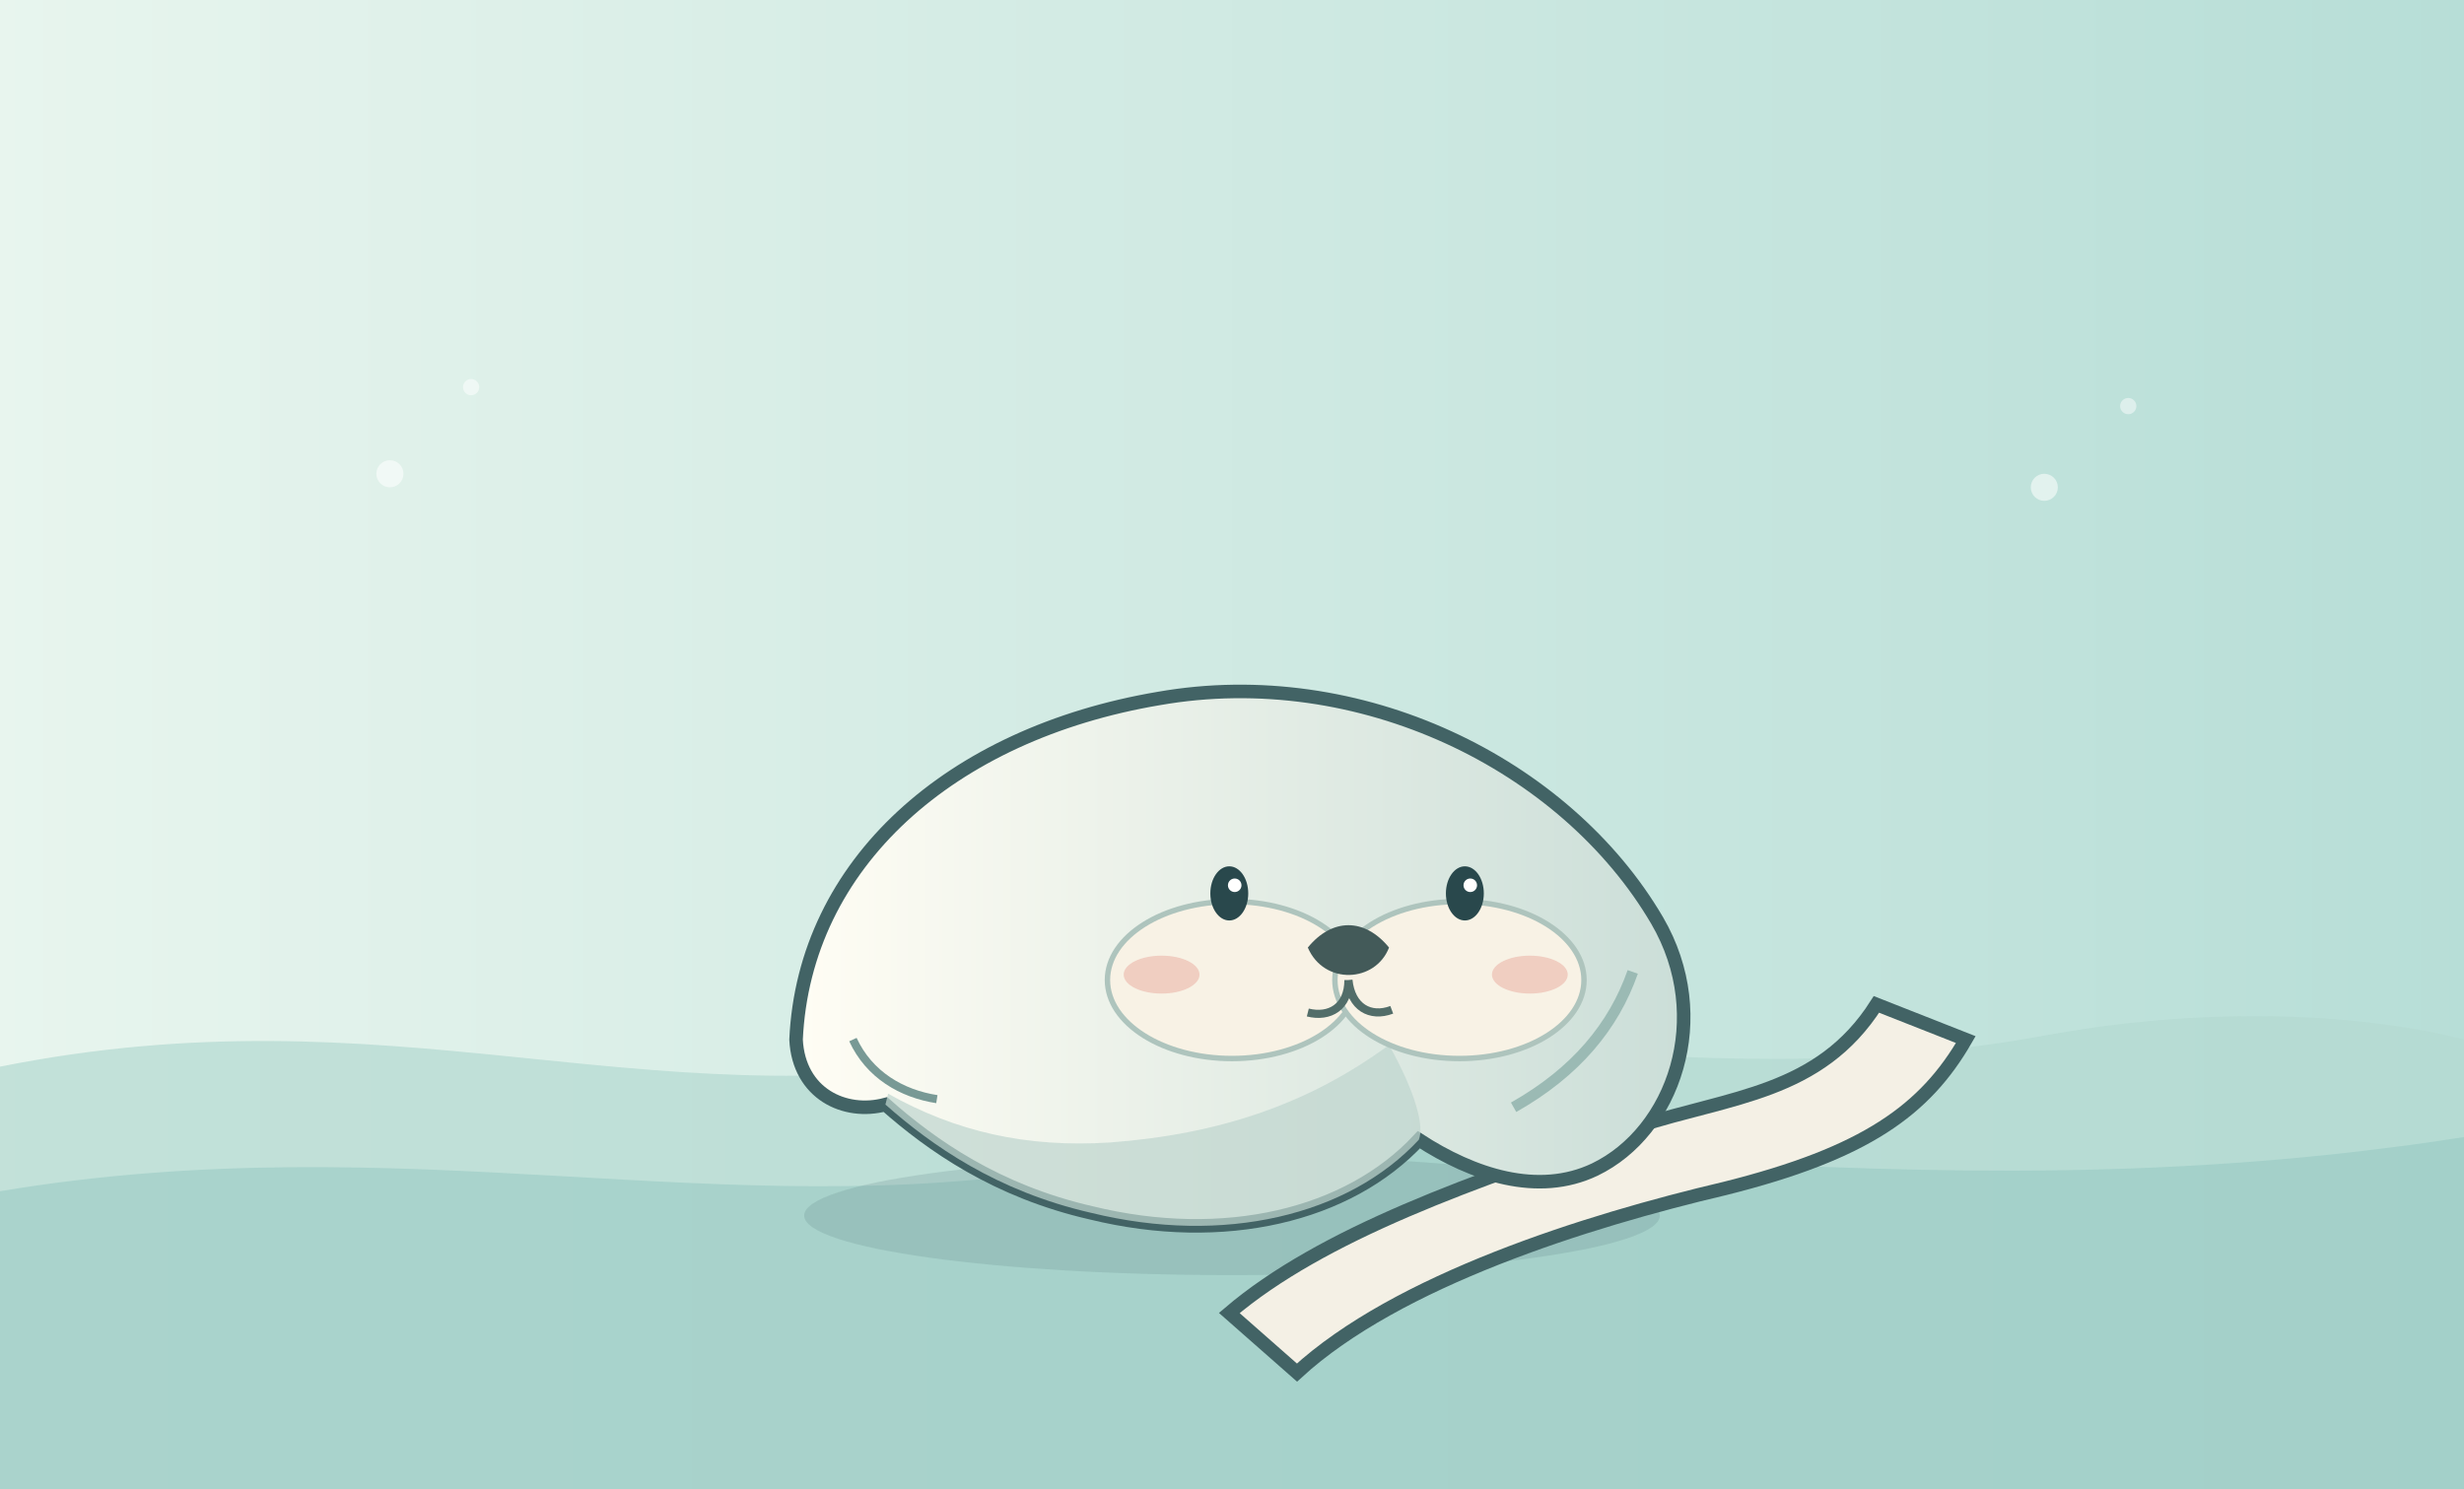
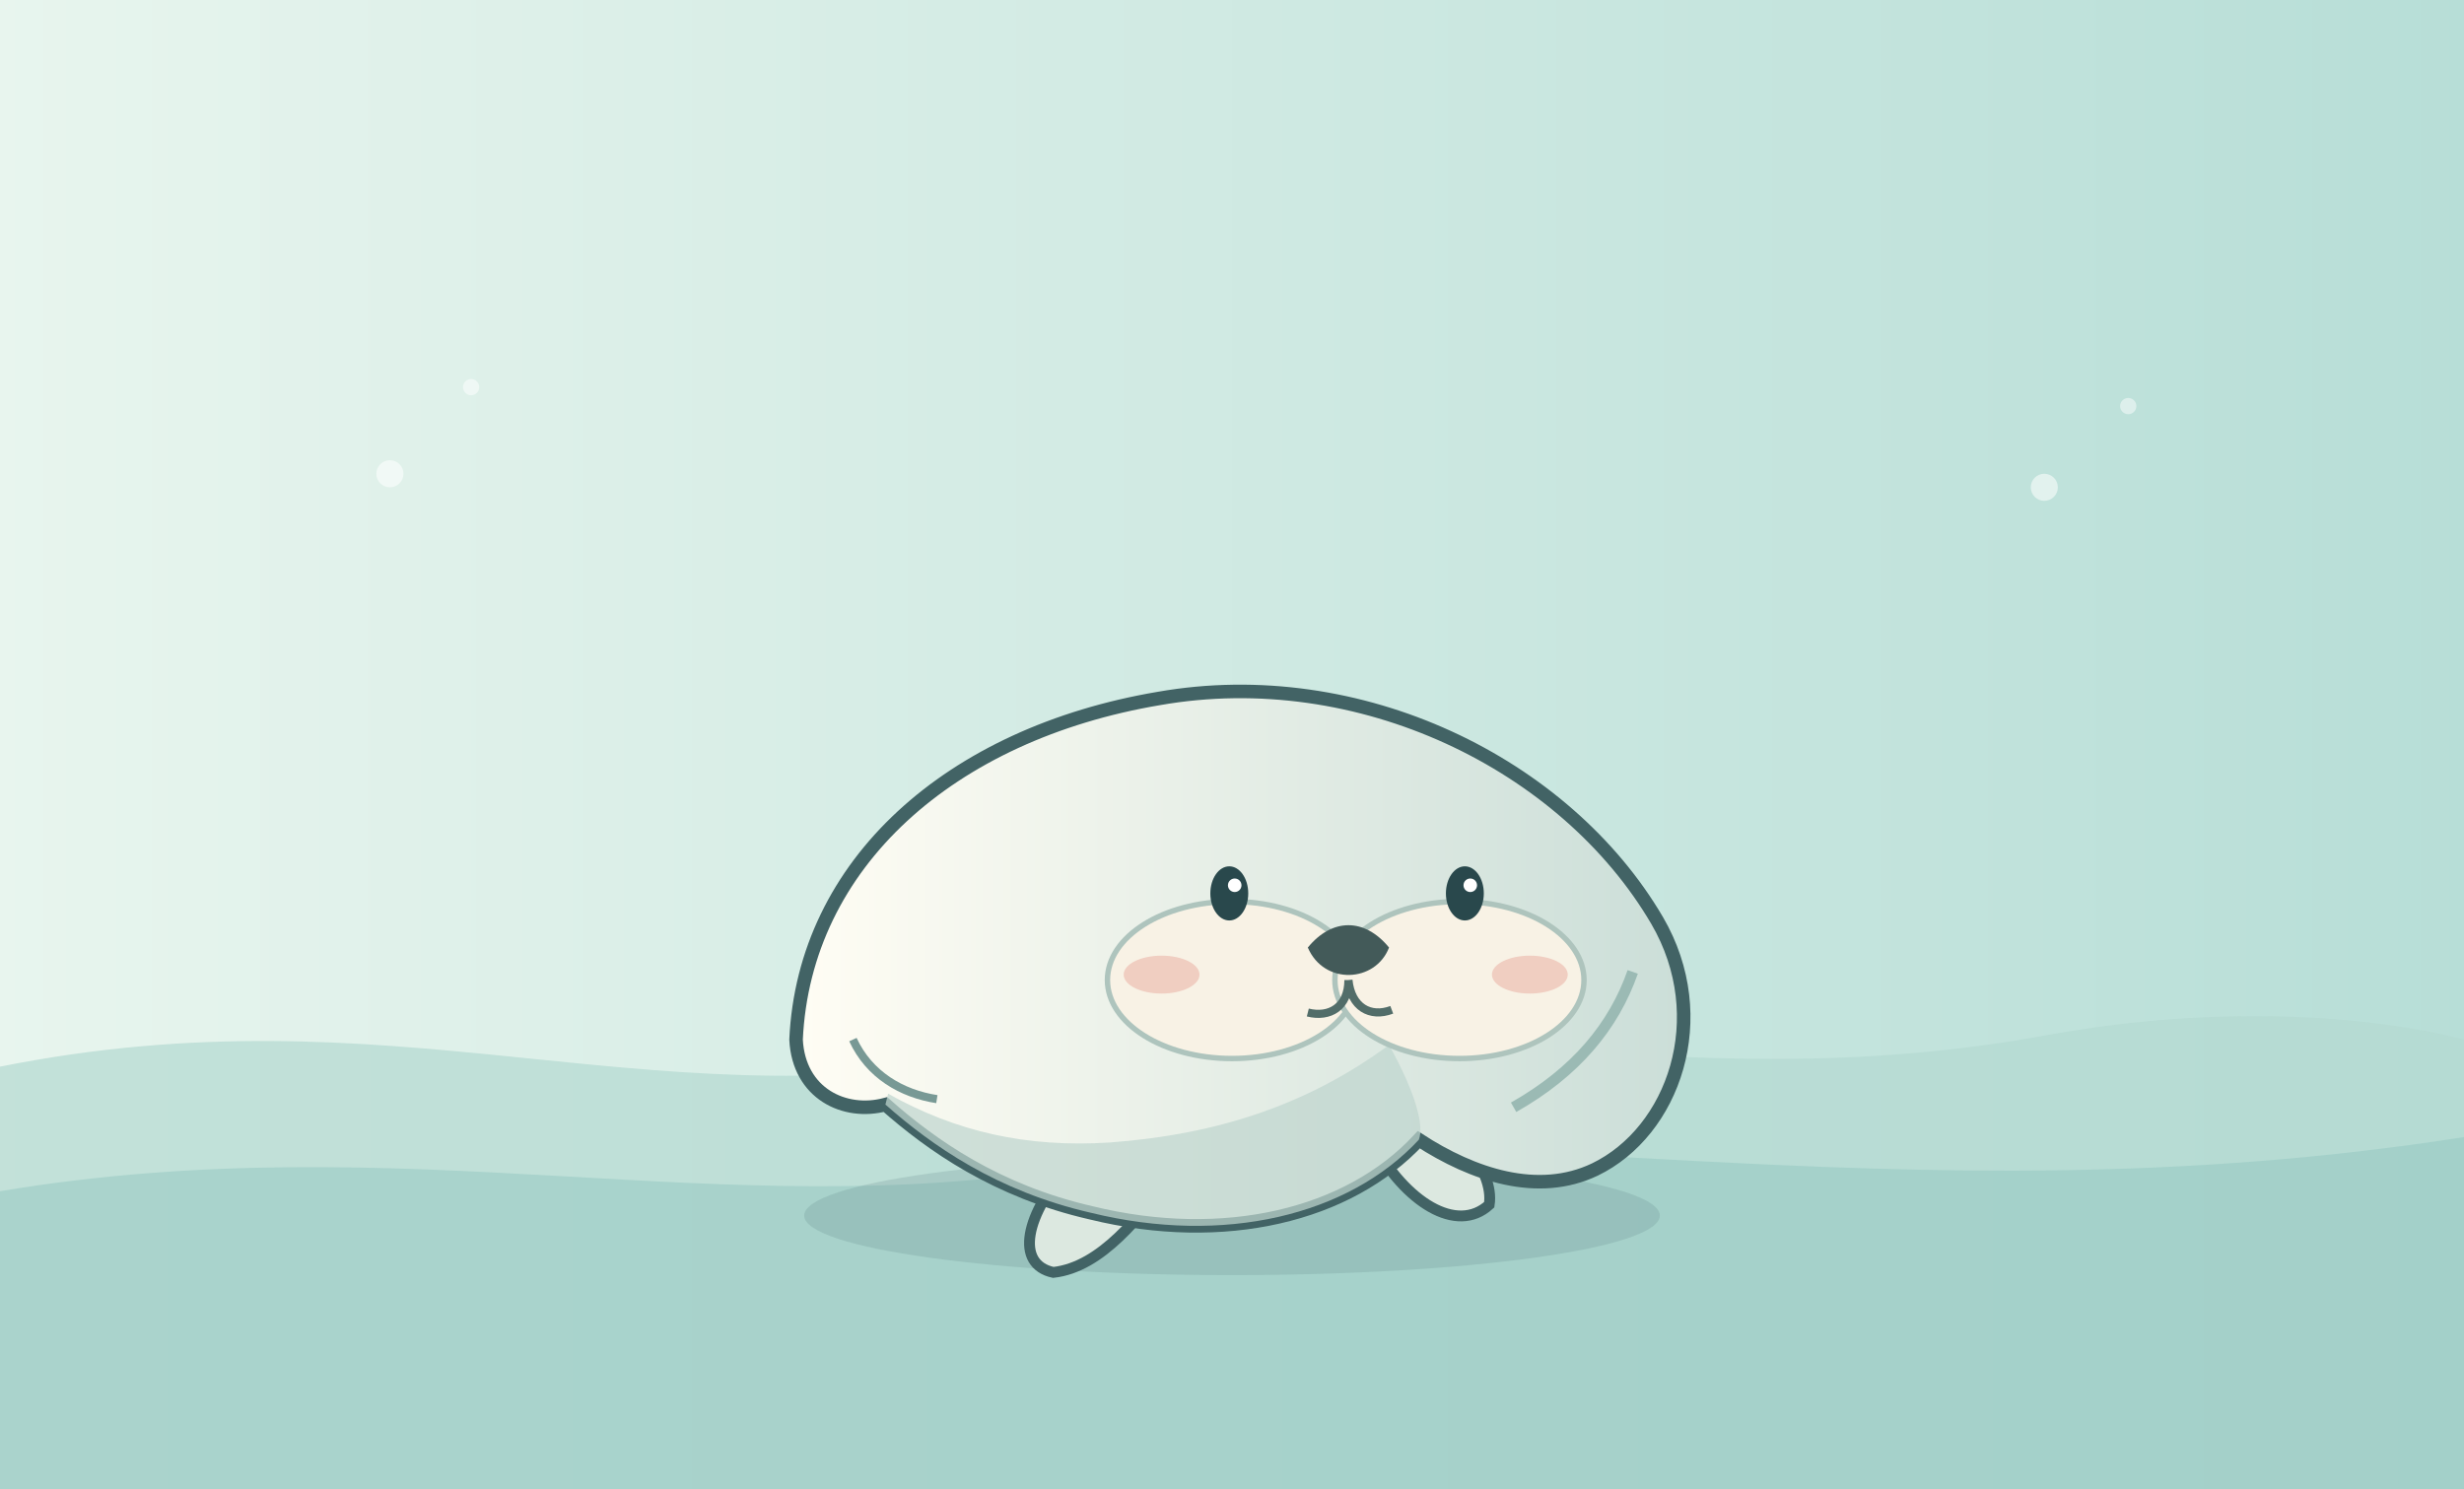
<svg xmlns="http://www.w3.org/2000/svg" width="910" height="550" viewBox="0 0 910 550">
  <defs>
    <linearGradient id="sea">
      <stop offset="0" stop-color="#e8f5ee" />
      <stop offset="1" stop-color="#b7ded7" />
    </linearGradient>
    <linearGradient id="coat">
      <stop offset="0" stop-color="#fffdf4" />
      <stop offset="1" stop-color="#cbded8" />
    </linearGradient>
  </defs>
  <rect width="910" height="550" fill="url(#sea)" />
  <path d="M0 394 C145 365 235 414 366 391 C515 365 613 409 758 382 C820 371 875 375 910 384 L910 550 L0 550 Z" fill="#b4d9d1" opacity=".72" />
  <path d="M0 440 C150 415 267 453 397 431 C536 407 700 453 910 420 L910 550 L0 550 Z" fill="#91c6c0" opacity=".5" />
  <ellipse cx="455" cy="449" rx="158" ry="22" fill="#587f80" opacity=".2" />
-   <path d="M479 507 C516 473 586 451 637 439 C689 426 711 410 726 384 L693 371 C672 404 639 405 605 416 C544 436 488 456 454 485 Z" fill="#f4f0e5" stroke="#426365" stroke-width="5" />
+   <path d="M396 429 C378 449 375 467 389 470 C407 468 421 449 433 434 Z" fill="#dce8e0" stroke="#426365" stroke-width="4" />
+   <path d="M507 422 C519 444 538 456 550 445 C552 432 537 415 521 406 Z" fill="#dce8e0" stroke="#426365" stroke-width="4" />
  <path d="M294 384 C297 319 351 271 428 258 C502 245 578 282 612 340 C633 376 618 418 589 432 C568 442 544 434 524 421 C498 449 452 460 403 448 C368 440 344 423 327 408 C312 412 295 404 294 384 Z" fill="url(#coat)" stroke="#426365" stroke-width="5" />
  <path d="M328 404 C353 418 379 424 410 422 C450 419 483 408 513 386 C523 404 526 416 524 421 C498 449 452 460 403 448 C368 440 344 423 327 408 Z" fill="#bfd5cf" opacity=".72" />
  <path d="M559 409 C582 396 596 379 603 359" fill="none" stroke="#9bbab4" stroke-width="4" />
  <path d="M315 384 C321 397 333 404 346 406" fill="none" stroke="#789995" stroke-width="3" />
  <ellipse cx="455" cy="362" rx="46" ry="29" fill="#f8f2e5" stroke="#aec4bd" stroke-width="2" />
  <ellipse cx="539" cy="362" rx="46" ry="29" fill="#f8f2e5" stroke="#aec4bd" stroke-width="2" />
  <ellipse cx="454" cy="330" rx="7" ry="10" fill="#29484c" />
  <ellipse cx="541" cy="330" rx="7" ry="10" fill="#29484c" />
  <circle cx="456" cy="327" r="2.5" fill="#fff" />
  <circle cx="543" cy="327" r="2.5" fill="#fff" />
  <path d="M483 350 C492 339 504 339 513 350 C508 363 489 364 483 350 Z" fill="#435a59" />
  <path d="M498 362 C498 372 491 376 483 374 M498 362 C499 372 506 376 514 373" fill="none" stroke="#526d69" stroke-width="3" />
  <ellipse cx="429" cy="360" rx="14" ry="7" fill="#e69d91" opacity=".43" />
  <ellipse cx="565" cy="360" rx="14" ry="7" fill="#e69d91" opacity=".43" />
  <circle cx="144" cy="175" r="5" fill="#fff" opacity=".56" />
  <circle cx="174" cy="143" r="3" fill="#fff" opacity=".5" />
  <circle cx="755" cy="180" r="5" fill="#fff" opacity=".54" />
  <circle cx="786" cy="150" r="3" fill="#fff" opacity=".48" />
</svg>
